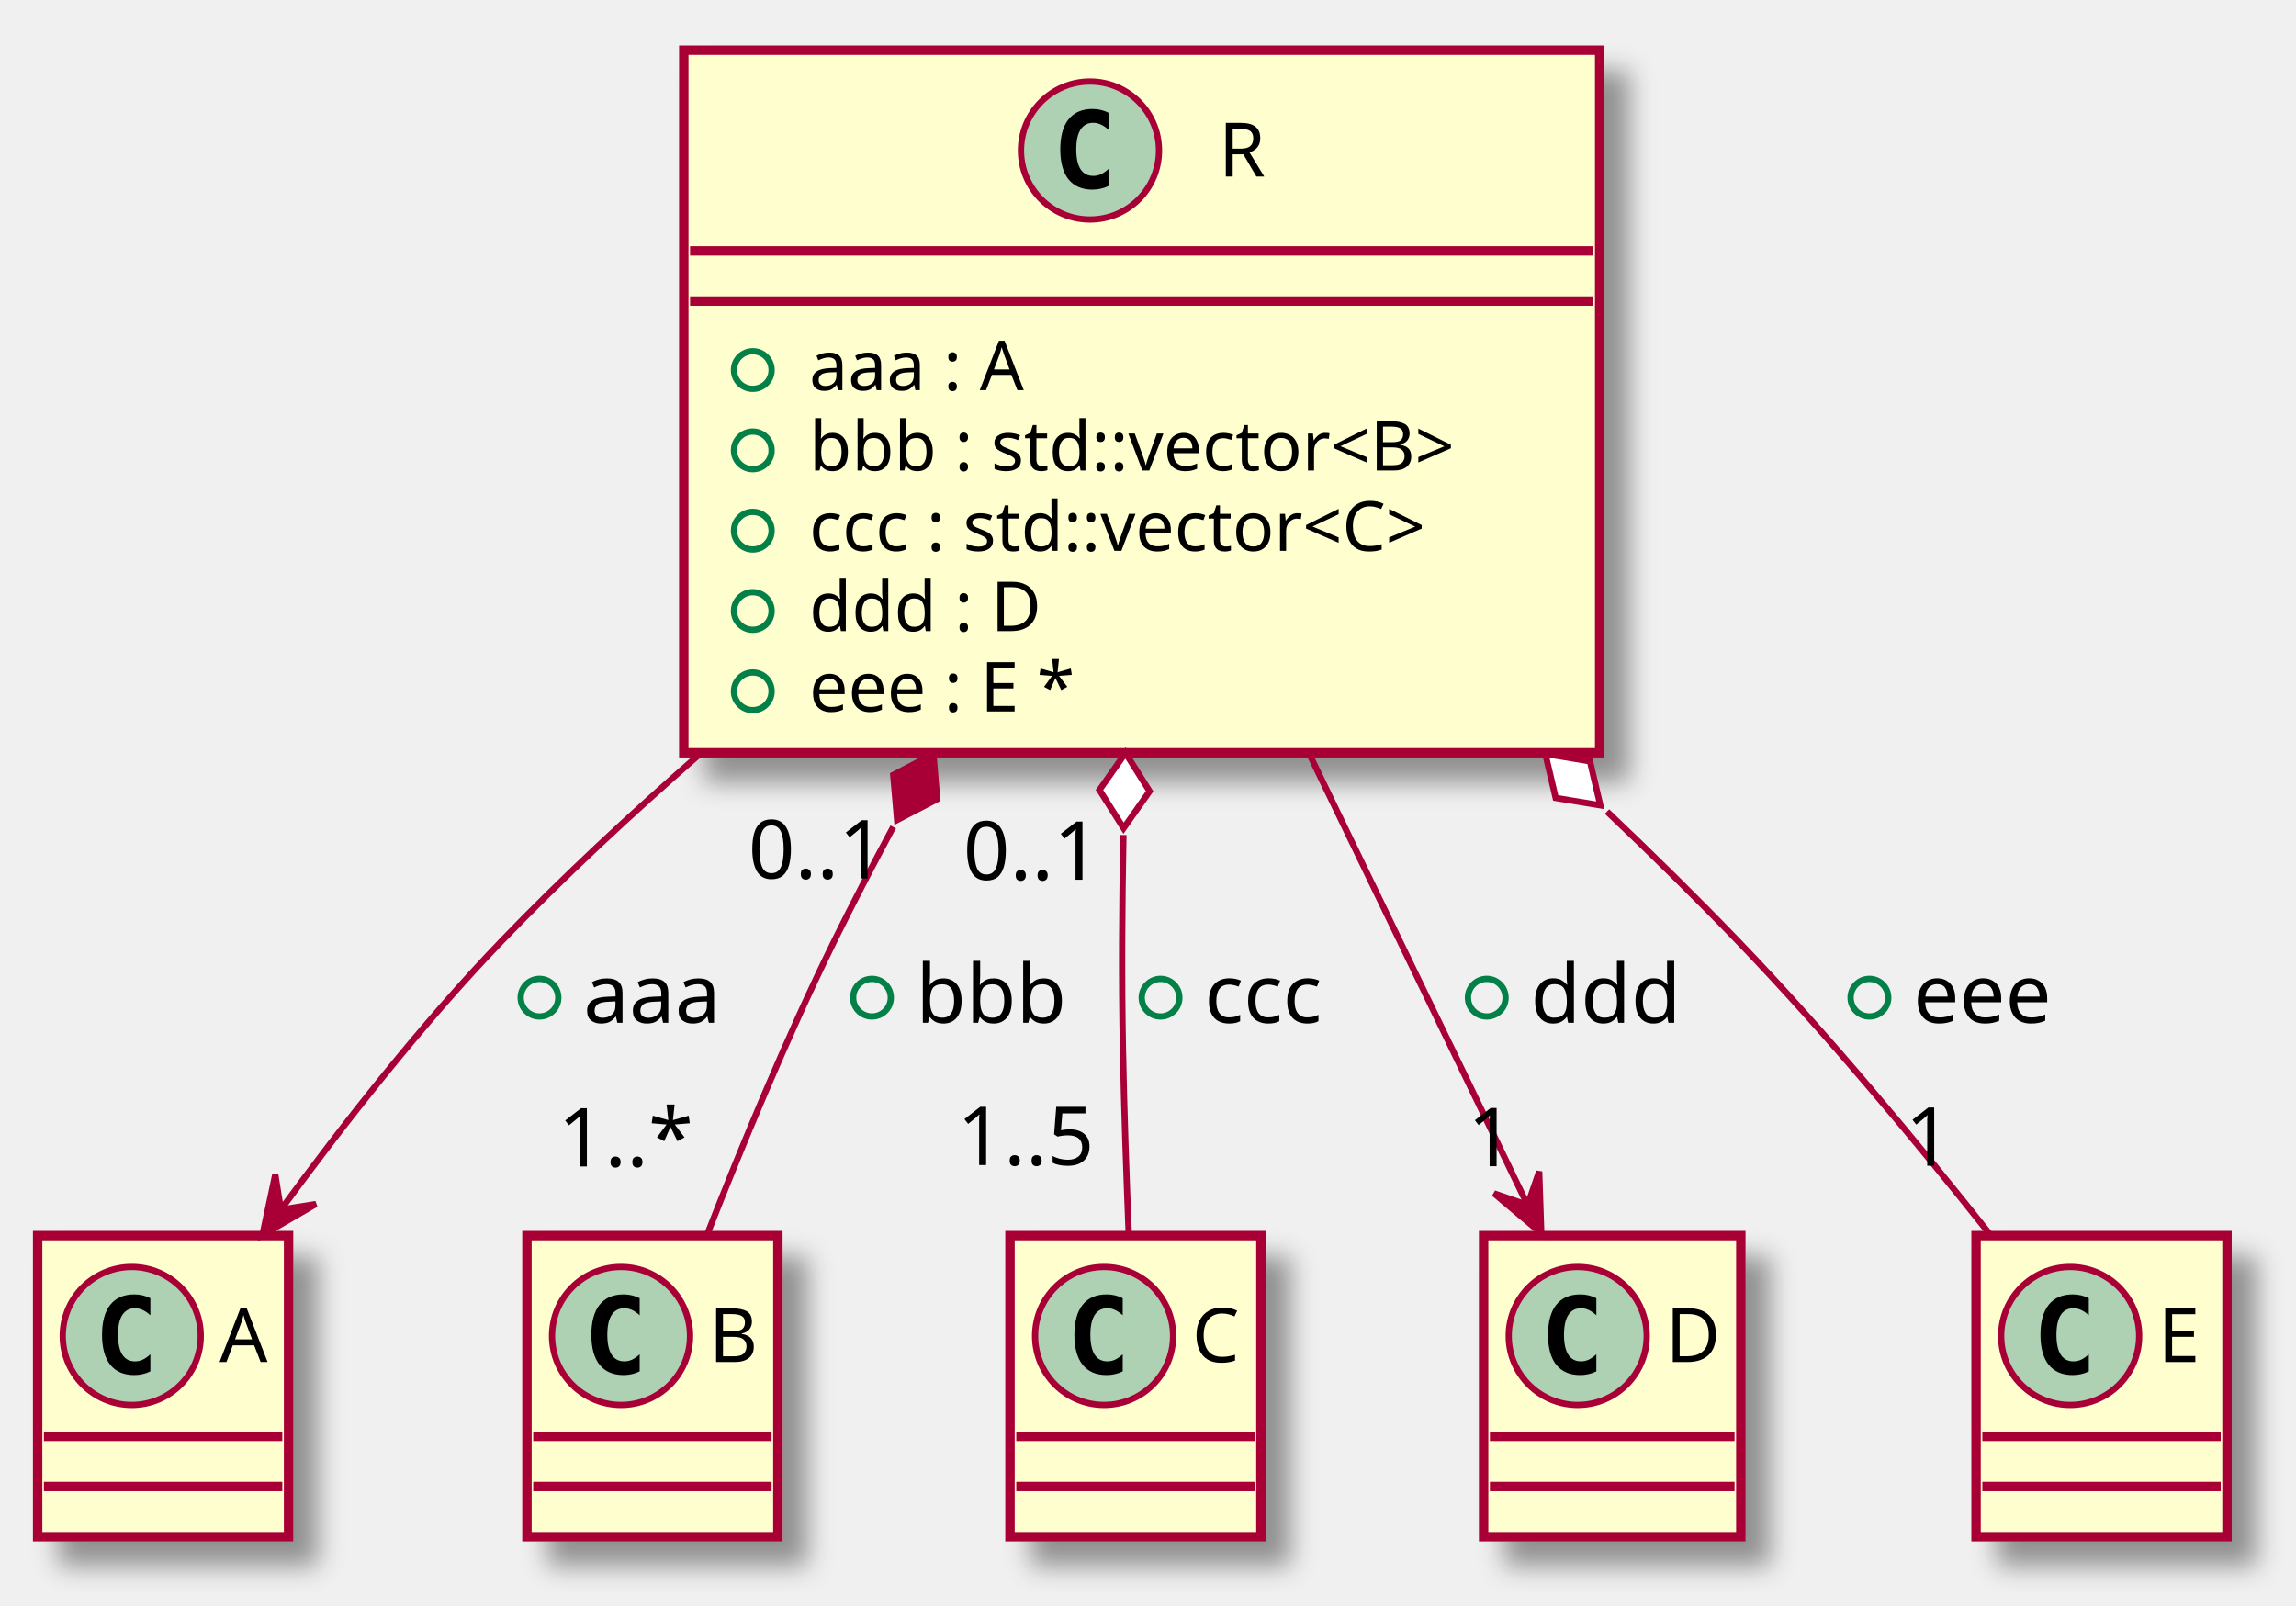
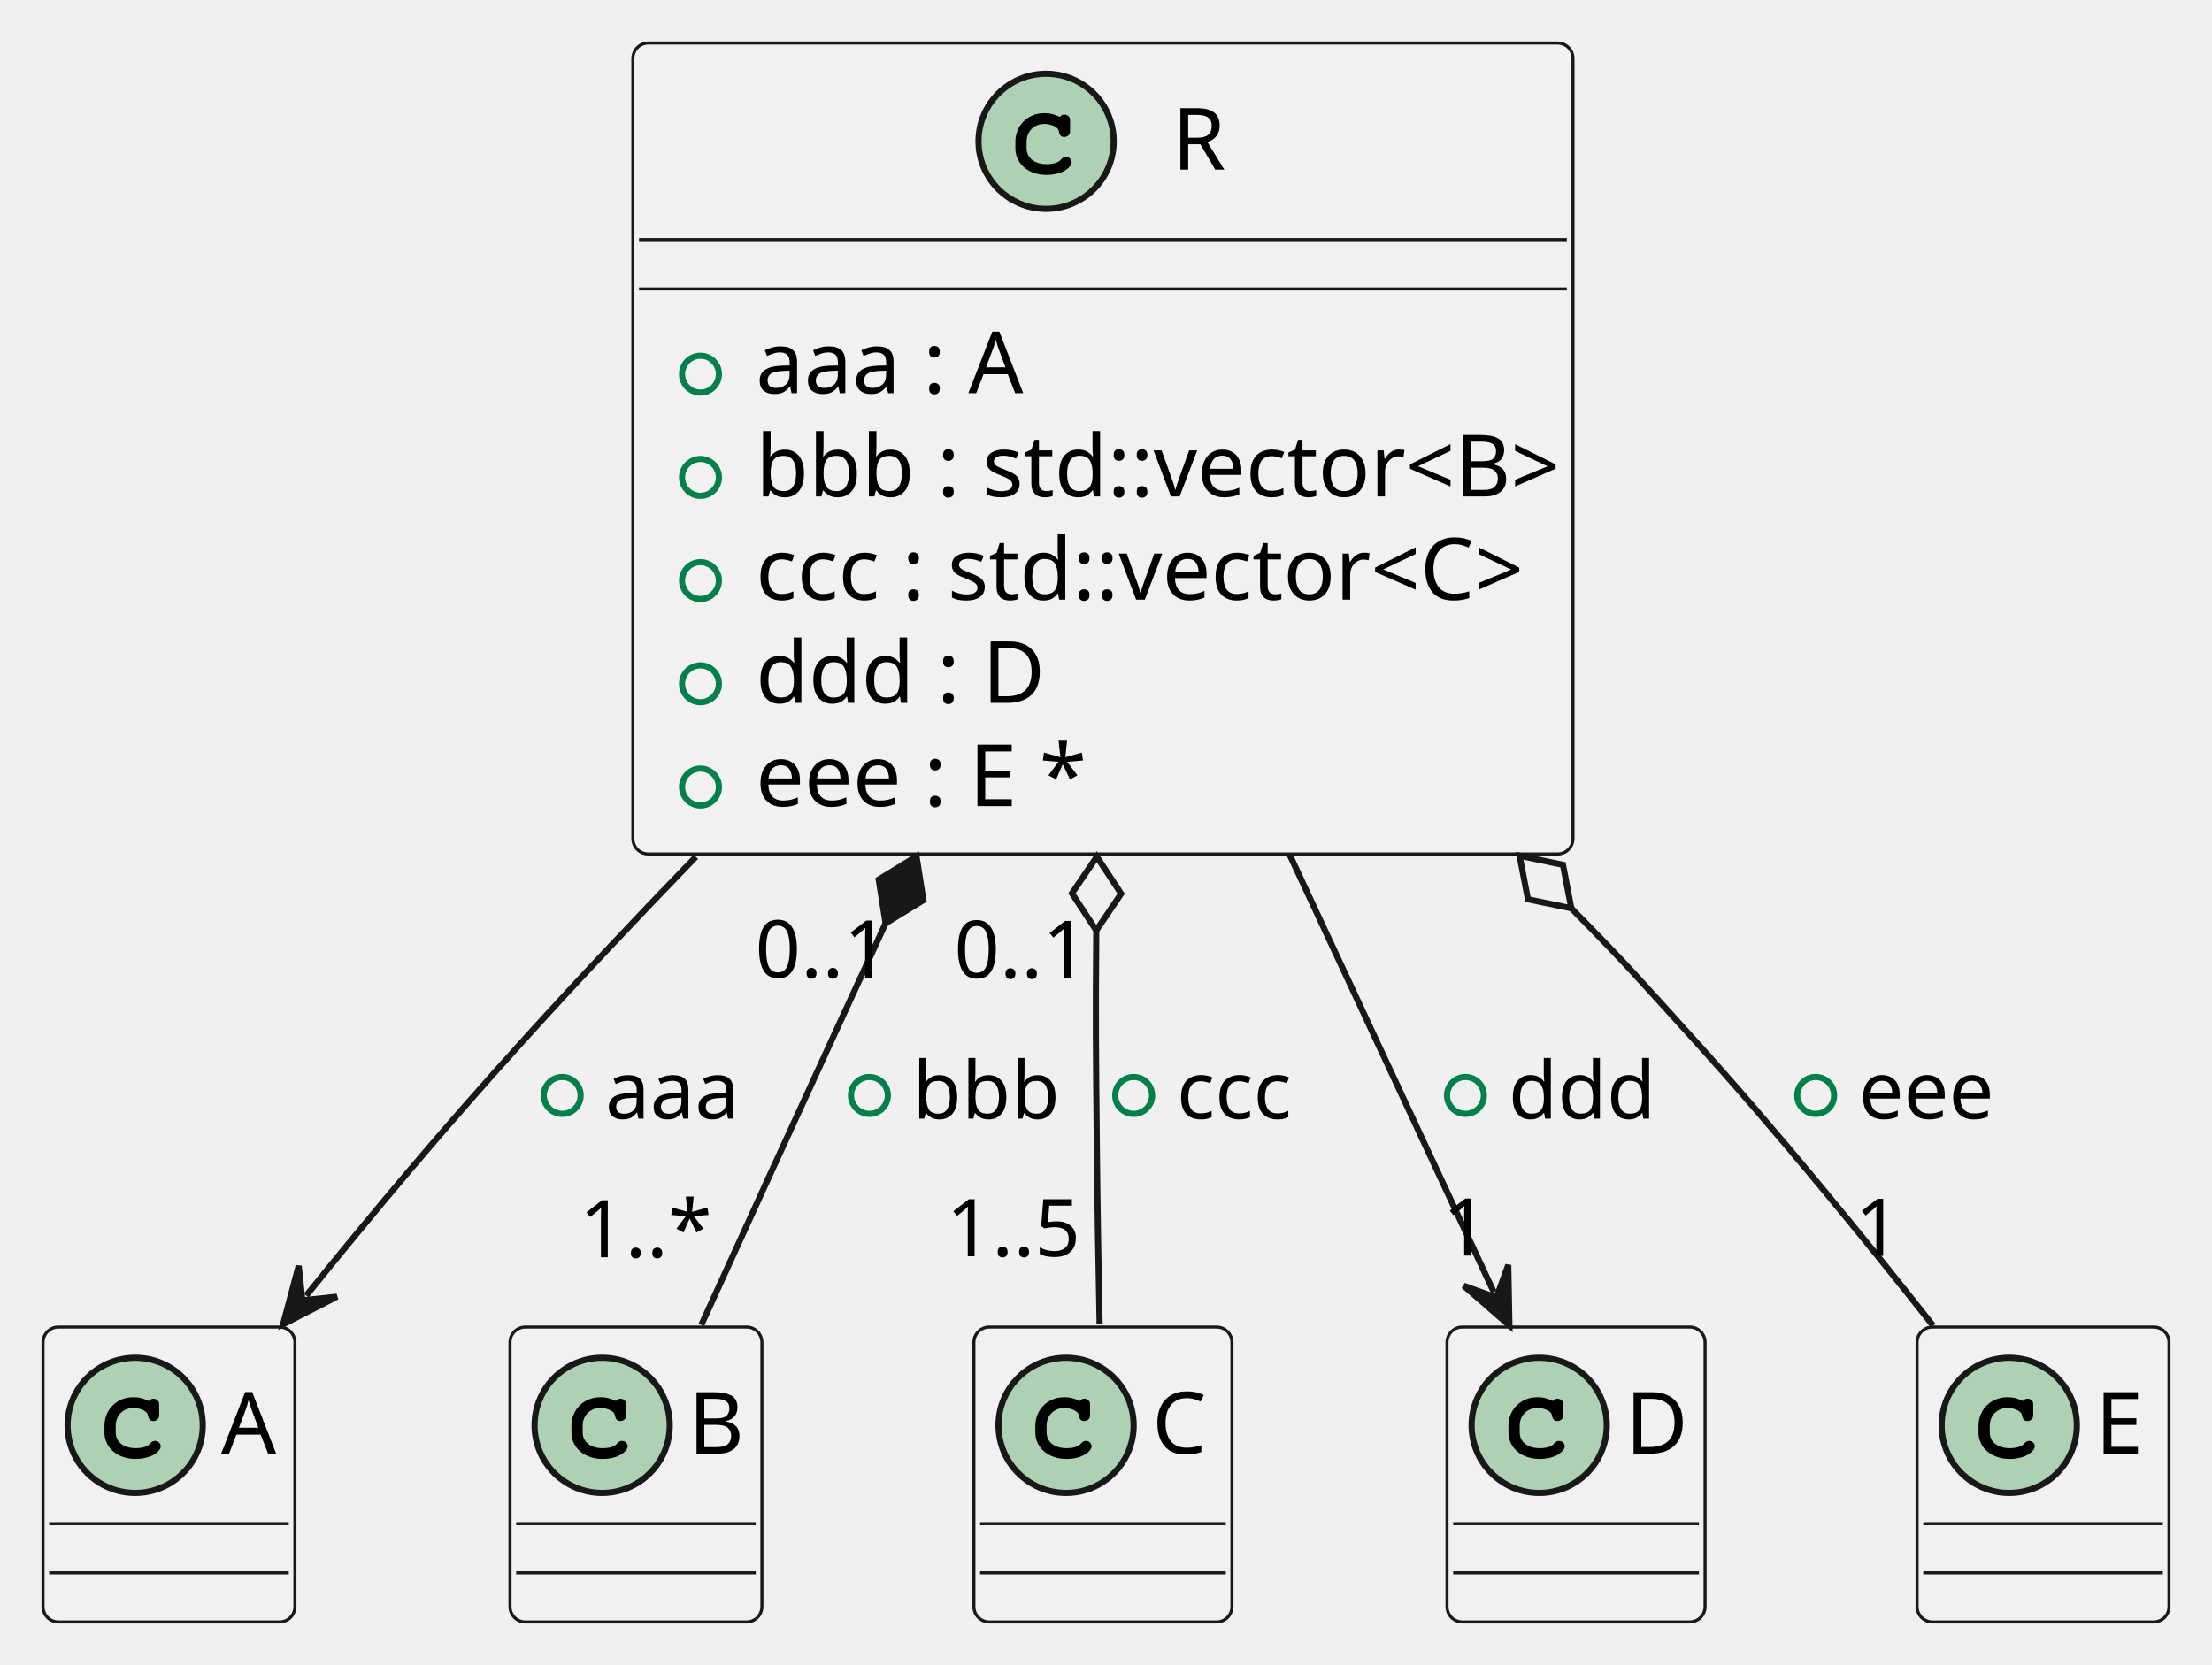
- <svg xmlns="http://www.w3.org/2000/svg" xmlns:xlink="http://www.w3.org/1999/xlink" contentScriptType="application/ecmascript" contentStyleType="text/css" height="256px" preserveAspectRatio="none" style="width:366px;height:256px;" version="1.1" viewBox="0 0 366 256" width="366px" zoomAndPan="magnify">
+ <svg xmlns="http://www.w3.org/2000/svg" xmlns:xlink="http://www.w3.org/1999/xlink" contentStyleType="text/css" height="271px" preserveAspectRatio="none" style="width:360px;height:271px;background:#FFFFFF;" version="1.1" viewBox="0 0 360 271" width="360px" zoomAndPan="magnify">
  <defs>
-     <filter height="300%" id="f13z0hmuox0opi" width="300%" x="-1" y="-1">
-       <feGaussianBlur result="blurOut" stdDeviation="2.0" />
-       <feColorMatrix in="blurOut" result="blurOut2" type="matrix" values="0 0 0 0 0 0 0 0 0 0 0 0 0 0 0 0 0 0 .4 0" />
-       <feOffset dx="4.0" dy="4.0" in="blurOut2" result="blurOut3" />
-       <feBlend in="SourceGraphic" in2="blurOut3" mode="normal" />
-     </filter>
    <style type="text/css">a:hover { text-decoration: underline; }</style>
  </defs>
  <g>
-     <a href="https://github.com/bkryza/clang-uml/blob/cea427e32d9d7aafb723e7542c2fb3f235828ba2/tests/t00030/t00030.cc#L7" target="_top" title="A" xlink:actuate="onRequest" xlink:href="https://github.com/bkryza/clang-uml/blob/cea427e32d9d7aafb723e7542c2fb3f235828ba2/tests/t00030/t00030.cc#L7" xlink:show="new" xlink:title="A" xlink:type="simple">
-       <rect fill="#FEFECE" filter="url(#f13z0hmuox0opi)" height="48" id="C_0000064769484767514424" style="stroke: #A80036; stroke-width: 1.5;" width="40" x="6" y="197" />
-       <ellipse cx="21" cy="213" fill="#ADD1B2" rx="11" ry="11" style="stroke: #A80036; stroke-width: 1.0;" />
-       <path d="M23.969,218.641 Q23.391,218.938 22.75,219.078 Q22.109,219.234 21.406,219.234 Q18.906,219.234 17.578,217.594 Q16.266,215.938 16.266,212.812 Q16.266,209.688 17.578,208.031 Q18.906,206.375 21.406,206.375 Q22.109,206.375 22.75,206.531 Q23.406,206.688 23.969,206.984 L23.969,209.703 Q23.344,209.125 22.75,208.859 Q22.156,208.578 21.531,208.578 Q20.188,208.578 19.5,209.656 Q18.812,210.719 18.812,212.812 Q18.812,214.906 19.5,215.984 Q20.188,217.047 21.531,217.047 Q22.156,217.047 22.75,216.781 Q23.344,216.5 23.969,215.922 L23.969,218.641 Z " />
-       <text fill="#000000" font-family="sans-serif" font-size="12" lengthAdjust="spacingAndGlyphs" textLength="8" x="35" y="217.154">A</text>
-       <line style="stroke: #A80036; stroke-width: 1.5;" x1="7" x2="45" y1="229" y2="229" />
-       <line style="stroke: #A80036; stroke-width: 1.5;" x1="7" x2="45" y1="237" y2="237" />
+     <a href="https://github.com/bkryza/clang-uml/blob/427d110b37885e5ce52a6525f175236affea35fa/tests/t00030/t00030.cc#L7" target="_top" title="A" xlink:actuate="onRequest" xlink:href="https://github.com/bkryza/clang-uml/blob/427d110b37885e5ce52a6525f175236affea35fa/tests/t00030/t00030.cc#L7" xlink:show="new" xlink:title="A" xlink:type="simple">
+       <g id="elem_C_0000064769484767514424">
+         <rect codeLine="2" fill="#F1F1F1" height="48" id="C_0000064769484767514424" rx="2.5" ry="2.5" style="stroke:#181818;stroke-width:0.5;" width="41" x="7" y="216" />
+         <ellipse cx="22" cy="232" fill="#ADD1B2" rx="11" ry="11" style="stroke:#181818;stroke-width:1.0;" />
+         <path d="M17,233.156 C17,235.656 19.141,237.469 22.062,237.469 C23.297,237.469 24.469,237.172 25.219,236.656 C25.828,236.234 26.156,235.812 26.156,235.406 C26.156,234.938 25.734,234.531 25.234,234.531 C25,234.531 24.781,234.609 24.578,234.812 C24.141,235.25 24.141,235.25 23.969,235.344 C23.516,235.578 22.875,235.719 22.109,235.719 C20.109,235.719 18.828,234.703 18.828,233.125 L18.828,232.078 C18.828,230.375 20.047,229.172 21.75,229.172 C22.328,229.172 22.906,229.312 23.375,229.562 C23.844,229.828 24.016,230.016 24.078,230.375 C24.203,231.047 24.453,231.297 24.984,231.297 C25.266,231.297 25.547,231.156 25.734,230.938 C25.859,230.766 25.906,230.594 25.906,230.156 L25.906,228.797 C25.906,228.375 25.891,228.234 25.766,228.062 C25.594,227.812 25.312,227.656 24.984,227.656 C24.672,227.656 24.469,227.766 24.25,228.031 C23.078,227.531 22.641,227.422 21.688,227.422 C19.016,227.422 17,229.438 17,232.062 L17,233.156 Z " fill="#000000" />
+         <text fill="#000000" font-family="sans-serif" font-size="14" lengthAdjust="spacing" textLength="9" x="36" y="236.606">A</text>
+         <line style="stroke:#181818;stroke-width:0.5;" x1="8" x2="47" y1="248" y2="248" />
+         <line style="stroke:#181818;stroke-width:0.5;" x1="8" x2="47" y1="256" y2="256" />
+       </g>
    </a>
-     <a href="https://github.com/bkryza/clang-uml/blob/cea427e32d9d7aafb723e7542c2fb3f235828ba2/tests/t00030/t00030.cc#L9" target="_top" title="B" xlink:actuate="onRequest" xlink:href="https://github.com/bkryza/clang-uml/blob/cea427e32d9d7aafb723e7542c2fb3f235828ba2/tests/t00030/t00030.cc#L9" xlink:show="new" xlink:title="B" xlink:type="simple">
-       <rect fill="#FEFECE" filter="url(#f13z0hmuox0opi)" height="48" id="C_0000156923198106222307" style="stroke: #A80036; stroke-width: 1.5;" width="40" x="84" y="197" />
-       <ellipse cx="99" cy="213" fill="#ADD1B2" rx="11" ry="11" style="stroke: #A80036; stroke-width: 1.0;" />
-       <path d="M101.969,218.641 Q101.391,218.938 100.75,219.078 Q100.109,219.234 99.406,219.234 Q96.906,219.234 95.578,217.594 Q94.266,215.938 94.266,212.812 Q94.266,209.688 95.578,208.031 Q96.906,206.375 99.406,206.375 Q100.109,206.375 100.75,206.531 Q101.406,206.688 101.969,206.984 L101.969,209.703 Q101.344,209.125 100.75,208.859 Q100.156,208.578 99.531,208.578 Q98.188,208.578 97.5,209.656 Q96.812,210.719 96.812,212.812 Q96.812,214.906 97.5,215.984 Q98.188,217.047 99.531,217.047 Q100.156,217.047 100.75,216.781 Q101.344,216.5 101.969,215.922 L101.969,218.641 Z " />
-       <text fill="#000000" font-family="sans-serif" font-size="12" lengthAdjust="spacingAndGlyphs" textLength="8" x="113" y="217.154">B</text>
-       <line style="stroke: #A80036; stroke-width: 1.5;" x1="85" x2="123" y1="229" y2="229" />
-       <line style="stroke: #A80036; stroke-width: 1.5;" x1="85" x2="123" y1="237" y2="237" />
+     <a href="https://github.com/bkryza/clang-uml/blob/427d110b37885e5ce52a6525f175236affea35fa/tests/t00030/t00030.cc#L9" target="_top" title="B" xlink:actuate="onRequest" xlink:href="https://github.com/bkryza/clang-uml/blob/427d110b37885e5ce52a6525f175236affea35fa/tests/t00030/t00030.cc#L9" xlink:show="new" xlink:title="B" xlink:type="simple">
+       <g id="elem_C_0000156923198106222307">
+         <rect codeLine="6" fill="#F1F1F1" height="48" id="C_0000156923198106222307" rx="2.5" ry="2.5" style="stroke:#181818;stroke-width:0.5;" width="41" x="83" y="216" />
+         <ellipse cx="98" cy="232" fill="#ADD1B2" rx="11" ry="11" style="stroke:#181818;stroke-width:1.0;" />
+         <path d="M93,233.156 C93,235.656 95.141,237.469 98.062,237.469 C99.297,237.469 100.469,237.172 101.219,236.656 C101.828,236.234 102.156,235.812 102.156,235.406 C102.156,234.938 101.734,234.531 101.234,234.531 C101,234.531 100.781,234.609 100.578,234.812 C100.141,235.25 100.141,235.25 99.969,235.344 C99.516,235.578 98.875,235.719 98.109,235.719 C96.109,235.719 94.828,234.703 94.828,233.125 L94.828,232.078 C94.828,230.375 96.047,229.172 97.75,229.172 C98.328,229.172 98.906,229.312 99.375,229.562 C99.844,229.828 100.016,230.016 100.078,230.375 C100.203,231.047 100.453,231.297 100.984,231.297 C101.266,231.297 101.547,231.156 101.734,230.938 C101.859,230.766 101.906,230.594 101.906,230.156 L101.906,228.797 C101.906,228.375 101.891,228.234 101.766,228.062 C101.594,227.812 101.312,227.656 100.984,227.656 C100.672,227.656 100.469,227.766 100.25,228.031 C99.078,227.531 98.641,227.422 97.688,227.422 C95.016,227.422 93,229.438 93,232.062 L93,233.156 Z " fill="#000000" />
+         <text fill="#000000" font-family="sans-serif" font-size="14" lengthAdjust="spacing" textLength="9" x="112" y="236.606">B</text>
+         <line style="stroke:#181818;stroke-width:0.5;" x1="84" x2="123" y1="248" y2="248" />
+         <line style="stroke:#181818;stroke-width:0.5;" x1="84" x2="123" y1="256" y2="256" />
+       </g>
    </a>
-     <a href="https://github.com/bkryza/clang-uml/blob/cea427e32d9d7aafb723e7542c2fb3f235828ba2/tests/t00030/t00030.cc#L11" target="_top" title="C" xlink:actuate="onRequest" xlink:href="https://github.com/bkryza/clang-uml/blob/cea427e32d9d7aafb723e7542c2fb3f235828ba2/tests/t00030/t00030.cc#L11" xlink:show="new" xlink:title="C" xlink:type="simple">
-       <rect fill="#FEFECE" filter="url(#f13z0hmuox0opi)" height="48" id="C_0001651557398557662399" style="stroke: #A80036; stroke-width: 1.5;" width="40" x="161" y="197" />
-       <ellipse cx="176" cy="213" fill="#ADD1B2" rx="11" ry="11" style="stroke: #A80036; stroke-width: 1.0;" />
-       <path d="M178.969,218.641 Q178.391,218.938 177.75,219.078 Q177.109,219.234 176.406,219.234 Q173.906,219.234 172.578,217.594 Q171.266,215.938 171.266,212.812 Q171.266,209.688 172.578,208.031 Q173.906,206.375 176.406,206.375 Q177.109,206.375 177.75,206.531 Q178.406,206.688 178.969,206.984 L178.969,209.703 Q178.344,209.125 177.75,208.859 Q177.156,208.578 176.531,208.578 Q175.188,208.578 174.5,209.656 Q173.812,210.719 173.812,212.812 Q173.812,214.906 174.5,215.984 Q175.188,217.047 176.531,217.047 Q177.156,217.047 177.75,216.781 Q178.344,216.5 178.969,215.922 L178.969,218.641 Z " />
-       <text fill="#000000" font-family="sans-serif" font-size="12" lengthAdjust="spacingAndGlyphs" textLength="8" x="190" y="217.154">C</text>
-       <line style="stroke: #A80036; stroke-width: 1.5;" x1="162" x2="200" y1="229" y2="229" />
-       <line style="stroke: #A80036; stroke-width: 1.5;" x1="162" x2="200" y1="237" y2="237" />
+     <a href="https://github.com/bkryza/clang-uml/blob/427d110b37885e5ce52a6525f175236affea35fa/tests/t00030/t00030.cc#L11" target="_top" title="C" xlink:actuate="onRequest" xlink:href="https://github.com/bkryza/clang-uml/blob/427d110b37885e5ce52a6525f175236affea35fa/tests/t00030/t00030.cc#L11" xlink:show="new" xlink:title="C" xlink:type="simple">
+       <g id="elem_C_0001651557398557662399">
+         <rect codeLine="10" fill="#F1F1F1" height="48" id="C_0001651557398557662399" rx="2.5" ry="2.5" style="stroke:#181818;stroke-width:0.5;" width="42" x="158.5" y="216" />
+         <ellipse cx="173.5" cy="232" fill="#ADD1B2" rx="11" ry="11" style="stroke:#181818;stroke-width:1.0;" />
+         <path d="M168.5,233.156 C168.5,235.656 170.641,237.469 173.562,237.469 C174.797,237.469 175.969,237.172 176.719,236.656 C177.328,236.234 177.656,235.812 177.656,235.406 C177.656,234.938 177.234,234.531 176.734,234.531 C176.5,234.531 176.281,234.609 176.078,234.812 C175.641,235.25 175.641,235.25 175.469,235.344 C175.016,235.578 174.375,235.719 173.609,235.719 C171.609,235.719 170.328,234.703 170.328,233.125 L170.328,232.078 C170.328,230.375 171.547,229.172 173.25,229.172 C173.828,229.172 174.406,229.312 174.875,229.562 C175.344,229.828 175.516,230.016 175.578,230.375 C175.703,231.047 175.953,231.297 176.484,231.297 C176.766,231.297 177.047,231.156 177.234,230.938 C177.359,230.766 177.406,230.594 177.406,230.156 L177.406,228.797 C177.406,228.375 177.391,228.234 177.266,228.062 C177.094,227.812 176.812,227.656 176.484,227.656 C176.172,227.656 175.969,227.766 175.75,228.031 C174.578,227.531 174.141,227.422 173.188,227.422 C170.516,227.422 168.5,229.438 168.5,232.062 L168.5,233.156 Z " fill="#000000" />
+         <text fill="#000000" font-family="sans-serif" font-size="14" lengthAdjust="spacing" textLength="10" x="187.5" y="236.606">C</text>
+         <line style="stroke:#181818;stroke-width:0.5;" x1="159.5" x2="199.5" y1="248" y2="248" />
+         <line style="stroke:#181818;stroke-width:0.5;" x1="159.5" x2="199.5" y1="256" y2="256" />
+       </g>
    </a>
-     <a href="https://github.com/bkryza/clang-uml/blob/cea427e32d9d7aafb723e7542c2fb3f235828ba2/tests/t00030/t00030.cc#L13" target="_top" title="D" xlink:actuate="onRequest" xlink:href="https://github.com/bkryza/clang-uml/blob/cea427e32d9d7aafb723e7542c2fb3f235828ba2/tests/t00030/t00030.cc#L13" xlink:show="new" xlink:title="D" xlink:type="simple">
-       <rect fill="#FEFECE" filter="url(#f13z0hmuox0opi)" height="48" id="C_0001089781072752262158" style="stroke: #A80036; stroke-width: 1.5;" width="41" x="236.5" y="197" />
-       <ellipse cx="251.5" cy="213" fill="#ADD1B2" rx="11" ry="11" style="stroke: #A80036; stroke-width: 1.0;" />
-       <path d="M254.469,218.641 Q253.891,218.938 253.25,219.078 Q252.609,219.234 251.906,219.234 Q249.406,219.234 248.078,217.594 Q246.766,215.938 246.766,212.812 Q246.766,209.688 248.078,208.031 Q249.406,206.375 251.906,206.375 Q252.609,206.375 253.25,206.531 Q253.906,206.688 254.469,206.984 L254.469,209.703 Q253.844,209.125 253.25,208.859 Q252.656,208.578 252.031,208.578 Q250.688,208.578 250,209.656 Q249.312,210.719 249.312,212.812 Q249.312,214.906 250,215.984 Q250.688,217.047 252.031,217.047 Q252.656,217.047 253.25,216.781 Q253.844,216.5 254.469,215.922 L254.469,218.641 Z " />
-       <text fill="#000000" font-family="sans-serif" font-size="12" lengthAdjust="spacingAndGlyphs" textLength="9" x="265.5" y="217.154">D</text>
-       <line style="stroke: #A80036; stroke-width: 1.5;" x1="237.5" x2="276.5" y1="229" y2="229" />
-       <line style="stroke: #A80036; stroke-width: 1.5;" x1="237.5" x2="276.5" y1="237" y2="237" />
+     <a href="https://github.com/bkryza/clang-uml/blob/427d110b37885e5ce52a6525f175236affea35fa/tests/t00030/t00030.cc#L13" target="_top" title="D" xlink:actuate="onRequest" xlink:href="https://github.com/bkryza/clang-uml/blob/427d110b37885e5ce52a6525f175236affea35fa/tests/t00030/t00030.cc#L13" xlink:show="new" xlink:title="D" xlink:type="simple">
+       <g id="elem_C_0001089781072752262158">
+         <rect codeLine="14" fill="#F1F1F1" height="48" id="C_0001089781072752262158" rx="2.5" ry="2.5" style="stroke:#181818;stroke-width:0.5;" width="42" x="235.5" y="216" />
+         <ellipse cx="250.5" cy="232" fill="#ADD1B2" rx="11" ry="11" style="stroke:#181818;stroke-width:1.0;" />
+         <path d="M245.5,233.156 C245.5,235.656 247.641,237.469 250.562,237.469 C251.797,237.469 252.969,237.172 253.719,236.656 C254.328,236.234 254.656,235.812 254.656,235.406 C254.656,234.938 254.234,234.531 253.734,234.531 C253.5,234.531 253.281,234.609 253.078,234.812 C252.641,235.25 252.641,235.25 252.469,235.344 C252.016,235.578 251.375,235.719 250.609,235.719 C248.609,235.719 247.328,234.703 247.328,233.125 L247.328,232.078 C247.328,230.375 248.547,229.172 250.25,229.172 C250.828,229.172 251.406,229.312 251.875,229.562 C252.344,229.828 252.516,230.016 252.578,230.375 C252.703,231.047 252.953,231.297 253.484,231.297 C253.766,231.297 254.047,231.156 254.234,230.938 C254.359,230.766 254.406,230.594 254.406,230.156 L254.406,228.797 C254.406,228.375 254.391,228.234 254.266,228.062 C254.094,227.812 253.812,227.656 253.484,227.656 C253.172,227.656 252.969,227.766 252.75,228.031 C251.578,227.531 251.141,227.422 250.188,227.422 C247.516,227.422 245.5,229.438 245.5,232.062 L245.5,233.156 Z " fill="#000000" />
+         <text fill="#000000" font-family="sans-serif" font-size="14" lengthAdjust="spacing" textLength="10" x="264.5" y="236.606">D</text>
+         <line style="stroke:#181818;stroke-width:0.5;" x1="236.5" x2="276.5" y1="248" y2="248" />
+         <line style="stroke:#181818;stroke-width:0.5;" x1="236.5" x2="276.5" y1="256" y2="256" />
+       </g>
    </a>
-     <a href="https://github.com/bkryza/clang-uml/blob/cea427e32d9d7aafb723e7542c2fb3f235828ba2/tests/t00030/t00030.cc#L15" target="_top" title="E" xlink:actuate="onRequest" xlink:href="https://github.com/bkryza/clang-uml/blob/cea427e32d9d7aafb723e7542c2fb3f235828ba2/tests/t00030/t00030.cc#L15" xlink:show="new" xlink:title="E" xlink:type="simple">
-       <rect fill="#FEFECE" filter="url(#f13z0hmuox0opi)" height="48" id="C_0000425964641881054607" style="stroke: #A80036; stroke-width: 1.5;" width="40" x="315" y="197" />
-       <ellipse cx="330" cy="213" fill="#ADD1B2" rx="11" ry="11" style="stroke: #A80036; stroke-width: 1.0;" />
-       <path d="M332.969,218.641 Q332.391,218.938 331.75,219.078 Q331.109,219.234 330.406,219.234 Q327.906,219.234 326.578,217.594 Q325.266,215.938 325.266,212.812 Q325.266,209.688 326.578,208.031 Q327.906,206.375 330.406,206.375 Q331.109,206.375 331.75,206.531 Q332.406,206.688 332.969,206.984 L332.969,209.703 Q332.344,209.125 331.75,208.859 Q331.156,208.578 330.531,208.578 Q329.188,208.578 328.5,209.656 Q327.812,210.719 327.812,212.812 Q327.812,214.906 328.5,215.984 Q329.188,217.047 330.531,217.047 Q331.156,217.047 331.75,216.781 Q332.344,216.5 332.969,215.922 L332.969,218.641 Z " />
-       <text fill="#000000" font-family="sans-serif" font-size="12" lengthAdjust="spacingAndGlyphs" textLength="8" x="344" y="217.154">E</text>
-       <line style="stroke: #A80036; stroke-width: 1.5;" x1="316" x2="354" y1="229" y2="229" />
-       <line style="stroke: #A80036; stroke-width: 1.5;" x1="316" x2="354" y1="237" y2="237" />
+     <a href="https://github.com/bkryza/clang-uml/blob/427d110b37885e5ce52a6525f175236affea35fa/tests/t00030/t00030.cc#L15" target="_top" title="E" xlink:actuate="onRequest" xlink:href="https://github.com/bkryza/clang-uml/blob/427d110b37885e5ce52a6525f175236affea35fa/tests/t00030/t00030.cc#L15" xlink:show="new" xlink:title="E" xlink:type="simple">
+       <g id="elem_C_0000425964641881054607">
+         <rect codeLine="18" fill="#F1F1F1" height="48" id="C_0000425964641881054607" rx="2.5" ry="2.5" style="stroke:#181818;stroke-width:0.5;" width="41" x="312" y="216" />
+         <ellipse cx="327" cy="232" fill="#ADD1B2" rx="11" ry="11" style="stroke:#181818;stroke-width:1.0;" />
+         <path d="M322,233.156 C322,235.656 324.141,237.469 327.062,237.469 C328.297,237.469 329.469,237.172 330.219,236.656 C330.828,236.234 331.156,235.812 331.156,235.406 C331.156,234.938 330.734,234.531 330.234,234.531 C330,234.531 329.781,234.609 329.578,234.812 C329.141,235.25 329.141,235.25 328.969,235.344 C328.516,235.578 327.875,235.719 327.109,235.719 C325.109,235.719 323.828,234.703 323.828,233.125 L323.828,232.078 C323.828,230.375 325.047,229.172 326.75,229.172 C327.328,229.172 327.906,229.312 328.375,229.562 C328.844,229.828 329.016,230.016 329.078,230.375 C329.203,231.047 329.453,231.297 329.984,231.297 C330.266,231.297 330.547,231.156 330.734,230.938 C330.859,230.766 330.906,230.594 330.906,230.156 L330.906,228.797 C330.906,228.375 330.891,228.234 330.766,228.062 C330.594,227.812 330.312,227.656 329.984,227.656 C329.672,227.656 329.469,227.766 329.25,228.031 C328.078,227.531 327.641,227.422 326.688,227.422 C324.016,227.422 322,229.438 322,232.062 L322,233.156 Z " fill="#000000" />
+         <text fill="#000000" font-family="sans-serif" font-size="14" lengthAdjust="spacing" textLength="9" x="341" y="236.606">E</text>
+         <line style="stroke:#181818;stroke-width:0.5;" x1="313" x2="352" y1="248" y2="248" />
+         <line style="stroke:#181818;stroke-width:0.5;" x1="313" x2="352" y1="256" y2="256" />
+       </g>
    </a>
-     <a href="https://github.com/bkryza/clang-uml/blob/cea427e32d9d7aafb723e7542c2fb3f235828ba2/tests/t00030/t00030.cc#L17" target="_top" title="R" xlink:actuate="onRequest" xlink:href="https://github.com/bkryza/clang-uml/blob/cea427e32d9d7aafb723e7542c2fb3f235828ba2/tests/t00030/t00030.cc#L17" xlink:show="new" xlink:title="R" xlink:type="simple">
-       <rect fill="#FEFECE" filter="url(#f13z0hmuox0opi)" height="112.023" id="C_0000263468735940481091" style="stroke: #A80036; stroke-width: 1.5;" width="146" x="109" y="8" />
-       <ellipse cx="173.75" cy="24" fill="#ADD1B2" rx="11" ry="11" style="stroke: #A80036; stroke-width: 1.0;" />
-       <path d="M176.719,29.641 Q176.141,29.938 175.5,30.078 Q174.859,30.234 174.156,30.234 Q171.656,30.234 170.328,28.594 Q169.016,26.938 169.016,23.812 Q169.016,20.688 170.328,19.031 Q171.656,17.375 174.156,17.375 Q174.859,17.375 175.5,17.531 Q176.156,17.688 176.719,17.984 L176.719,20.703 Q176.094,20.125 175.5,19.859 Q174.906,19.578 174.281,19.578 Q172.938,19.578 172.25,20.656 Q171.562,21.719 171.562,23.812 Q171.562,25.906 172.25,26.984 Q172.938,28.047 174.281,28.047 Q174.906,28.047 175.5,27.781 Q176.094,27.5 176.719,26.922 L176.719,29.641 Z " />
-       <text fill="#000000" font-family="sans-serif" font-size="12" lengthAdjust="spacingAndGlyphs" textLength="8" x="194.25" y="28.154">R</text>
-       <line style="stroke: #A80036; stroke-width: 1.5;" x1="110" x2="254" y1="40" y2="40" />
-       <line style="stroke: #A80036; stroke-width: 1.5;" x1="110" x2="254" y1="48" y2="48" />
+     <a href="https://github.com/bkryza/clang-uml/blob/427d110b37885e5ce52a6525f175236affea35fa/tests/t00030/t00030.cc#L17" target="_top" title="R" xlink:actuate="onRequest" xlink:href="https://github.com/bkryza/clang-uml/blob/427d110b37885e5ce52a6525f175236affea35fa/tests/t00030/t00030.cc#L17" xlink:show="new" xlink:title="R" xlink:type="simple">
+       <g id="elem_C_0000263468735940481091">
+         <rect codeLine="22" fill="#F1F1F1" height="132" id="C_0000263468735940481091" rx="2.5" ry="2.5" style="stroke:#181818;stroke-width:0.5;" width="153" x="103" y="7" />
+         <ellipse cx="170.25" cy="23" fill="#ADD1B2" rx="11" ry="11" style="stroke:#181818;stroke-width:1.0;" />
+         <path d="M165.25,24.156 C165.25,26.656 167.391,28.469 170.312,28.469 C171.547,28.469 172.719,28.172 173.469,27.656 C174.078,27.234 174.406,26.812 174.406,26.406 C174.406,25.938 173.984,25.531 173.484,25.531 C173.25,25.531 173.031,25.609 172.828,25.812 C172.391,26.25 172.391,26.25 172.219,26.344 C171.766,26.578 171.125,26.719 170.359,26.719 C168.359,26.719 167.078,25.703 167.078,24.125 L167.078,23.078 C167.078,21.375 168.297,20.172 170,20.172 C170.578,20.172 171.156,20.312 171.625,20.562 C172.094,20.828 172.266,21.016 172.328,21.375 C172.453,22.047 172.703,22.297 173.234,22.297 C173.516,22.297 173.797,22.156 173.984,21.938 C174.109,21.766 174.156,21.594 174.156,21.156 L174.156,19.797 C174.156,19.375 174.141,19.234 174.016,19.062 C173.844,18.812 173.562,18.656 173.234,18.656 C172.922,18.656 172.719,18.766 172.5,19.031 C171.328,18.531 170.891,18.422 169.938,18.422 C167.266,18.422 165.25,20.438 165.25,23.062 L165.25,24.156 Z " fill="#000000" />
+         <text fill="#000000" font-family="sans-serif" font-size="14" lengthAdjust="spacing" textLength="10" x="190.75" y="27.606">R</text>
+         <line style="stroke:#181818;stroke-width:0.5;" x1="104" x2="255" y1="39" y2="39" />
+         <line style="stroke:#181818;stroke-width:0.5;" x1="104" x2="255" y1="47" y2="47" />
+         <a href="https://github.com/bkryza/clang-uml/blob/427d110b37885e5ce52a6525f175236affea35fa/tests/t00030/t00030.cc#L19" target="_top" title="aaa" xlink:actuate="onRequest" xlink:href="https://github.com/bkryza/clang-uml/blob/427d110b37885e5ce52a6525f175236affea35fa/tests/t00030/t00030.cc#L19" xlink:show="new" xlink:title="aaa" xlink:type="simple">
+           <rect fill="#F1F1F1" height="10" style="stroke:none;stroke-width:1.0;" width="20" x="109" y="55.9" />
+           <ellipse cx="114" cy="60.9" fill="none" rx="3" ry="3" style="stroke:#038048;stroke-width:1.0;" />
+         </a>
+         <a href="https://github.com/bkryza/clang-uml/blob/427d110b37885e5ce52a6525f175236affea35fa/tests/t00030/t00030.cc#L19" target="_top" title="aaa" xlink:actuate="onRequest" xlink:href="https://github.com/bkryza/clang-uml/blob/427d110b37885e5ce52a6525f175236affea35fa/tests/t00030/t00030.cc#L19" xlink:show="new" xlink:title="aaa" xlink:type="simple">
+           <text fill="#000000" font-family="sans-serif" font-size="14" lengthAdjust="spacing" textLength="45" x="123" y="64.006">aaa : A</text>
+         </a>
+         <a href="https://github.com/bkryza/clang-uml/blob/427d110b37885e5ce52a6525f175236affea35fa/tests/t00030/t00030.cc#L22" target="_top" title="bbb" xlink:actuate="onRequest" xlink:href="https://github.com/bkryza/clang-uml/blob/427d110b37885e5ce52a6525f175236affea35fa/tests/t00030/t00030.cc#L22" xlink:show="new" xlink:title="bbb" xlink:type="simple">
+           <rect fill="#F1F1F1" height="10" style="stroke:none;stroke-width:1.0;" width="20" x="109" y="72.7" />
+           <ellipse cx="114" cy="77.7" fill="none" rx="3" ry="3" style="stroke:#038048;stroke-width:1.0;" />
+         </a>
+         <a href="https://github.com/bkryza/clang-uml/blob/427d110b37885e5ce52a6525f175236affea35fa/tests/t00030/t00030.cc#L22" target="_top" title="bbb" xlink:actuate="onRequest" xlink:href="https://github.com/bkryza/clang-uml/blob/427d110b37885e5ce52a6525f175236affea35fa/tests/t00030/t00030.cc#L22" xlink:show="new" xlink:title="bbb" xlink:type="simple">
+           <text fill="#000000" font-family="sans-serif" font-size="14" lengthAdjust="spacing" textLength="127" x="123" y="80.806">bbb : std::vector&lt;B&gt;</text>
+         </a>
+         <a href="https://github.com/bkryza/clang-uml/blob/427d110b37885e5ce52a6525f175236affea35fa/tests/t00030/t00030.cc#L25" target="_top" title="ccc" xlink:actuate="onRequest" xlink:href="https://github.com/bkryza/clang-uml/blob/427d110b37885e5ce52a6525f175236affea35fa/tests/t00030/t00030.cc#L25" xlink:show="new" xlink:title="ccc" xlink:type="simple">
+           <rect fill="#F1F1F1" height="10" style="stroke:none;stroke-width:1.0;" width="20" x="109" y="89.5" />
+           <ellipse cx="114" cy="94.5" fill="none" rx="3" ry="3" style="stroke:#038048;stroke-width:1.0;" />
+         </a>
+         <a href="https://github.com/bkryza/clang-uml/blob/427d110b37885e5ce52a6525f175236affea35fa/tests/t00030/t00030.cc#L25" target="_top" title="ccc" xlink:actuate="onRequest" xlink:href="https://github.com/bkryza/clang-uml/blob/427d110b37885e5ce52a6525f175236affea35fa/tests/t00030/t00030.cc#L25" xlink:show="new" xlink:title="ccc" xlink:type="simple">
+           <text fill="#000000" font-family="sans-serif" font-size="14" lengthAdjust="spacing" textLength="125" x="123" y="97.606">ccc : std::vector&lt;C&gt;</text>
+         </a>
+         <a href="https://github.com/bkryza/clang-uml/blob/427d110b37885e5ce52a6525f175236affea35fa/tests/t00030/t00030.cc#L28" target="_top" title="ddd" xlink:actuate="onRequest" xlink:href="https://github.com/bkryza/clang-uml/blob/427d110b37885e5ce52a6525f175236affea35fa/tests/t00030/t00030.cc#L28" xlink:show="new" xlink:title="ddd" xlink:type="simple">
+           <rect fill="#F1F1F1" height="10" style="stroke:none;stroke-width:1.0;" width="20" x="109" y="106.3" />
+           <ellipse cx="114" cy="111.3" fill="none" rx="3" ry="3" style="stroke:#038048;stroke-width:1.0;" />
+         </a>
+         <a href="https://github.com/bkryza/clang-uml/blob/427d110b37885e5ce52a6525f175236affea35fa/tests/t00030/t00030.cc#L28" target="_top" title="ddd" xlink:actuate="onRequest" xlink:href="https://github.com/bkryza/clang-uml/blob/427d110b37885e5ce52a6525f175236affea35fa/tests/t00030/t00030.cc#L28" xlink:show="new" xlink:title="ddd" xlink:type="simple">
+           <text fill="#000000" font-family="sans-serif" font-size="14" lengthAdjust="spacing" textLength="46" x="123" y="114.406">ddd : D</text>
+         </a>
+         <a href="https://github.com/bkryza/clang-uml/blob/427d110b37885e5ce52a6525f175236affea35fa/tests/t00030/t00030.cc#L31" target="_top" title="eee" xlink:actuate="onRequest" xlink:href="https://github.com/bkryza/clang-uml/blob/427d110b37885e5ce52a6525f175236affea35fa/tests/t00030/t00030.cc#L31" xlink:show="new" xlink:title="eee" xlink:type="simple">
+           <rect fill="#F1F1F1" height="10" style="stroke:none;stroke-width:1.0;" width="20" x="109" y="123.1" />
+           <ellipse cx="114" cy="128.1" fill="none" rx="3" ry="3" style="stroke:#038048;stroke-width:1.0;" />
+         </a>
+         <a href="https://github.com/bkryza/clang-uml/blob/427d110b37885e5ce52a6525f175236affea35fa/tests/t00030/t00030.cc#L31" target="_top" title="eee" xlink:actuate="onRequest" xlink:href="https://github.com/bkryza/clang-uml/blob/427d110b37885e5ce52a6525f175236affea35fa/tests/t00030/t00030.cc#L31" xlink:show="new" xlink:title="eee" xlink:type="simple">
+           <text fill="#000000" font-family="sans-serif" font-size="14" lengthAdjust="spacing" textLength="54" x="123" y="131.206">eee : E *</text>
+         </a>
+       </g>
    </a>
-     <a href="https://github.com/bkryza/clang-uml/blob/cea427e32d9d7aafb723e7542c2fb3f235828ba2/tests/t00030/t00030.cc#L19" target="_top" title="aaa" xlink:actuate="onRequest" xlink:href="https://github.com/bkryza/clang-uml/blob/cea427e32d9d7aafb723e7542c2fb3f235828ba2/tests/t00030/t00030.cc#L19" xlink:show="new" xlink:title="aaa" xlink:type="simple">
-       <rect fill="#FEFECE" height="10" style="stroke: none; stroke-width: 1.0;" width="20" x="115" y="54" />
-       <ellipse cx="120" cy="59" fill="none" rx="3" ry="3" style="stroke: #038048; stroke-width: 1.0;" />
-     </a>
-     <a href="https://github.com/bkryza/clang-uml/blob/cea427e32d9d7aafb723e7542c2fb3f235828ba2/tests/t00030/t00030.cc#L19" target="_top" title="aaa" xlink:actuate="onRequest" xlink:href="https://github.com/bkryza/clang-uml/blob/cea427e32d9d7aafb723e7542c2fb3f235828ba2/tests/t00030/t00030.cc#L19" xlink:show="new" xlink:title="aaa" xlink:type="simple">
-       <text fill="#000000" font-family="sans-serif" font-size="11" lengthAdjust="spacingAndGlyphs" textLength="40" x="129" y="62.21">aaa : A</text>
-     </a>
-     <a href="https://github.com/bkryza/clang-uml/blob/cea427e32d9d7aafb723e7542c2fb3f235828ba2/tests/t00030/t00030.cc#L22" target="_top" title="bbb" xlink:actuate="onRequest" xlink:href="https://github.com/bkryza/clang-uml/blob/cea427e32d9d7aafb723e7542c2fb3f235828ba2/tests/t00030/t00030.cc#L22" xlink:show="new" xlink:title="bbb" xlink:type="simple">
-       <rect fill="#FEFECE" height="10" style="stroke: none; stroke-width: 1.0;" width="20" x="115" y="66.805" />
-       <ellipse cx="120" cy="71.805" fill="none" rx="3" ry="3" style="stroke: #038048; stroke-width: 1.0;" />
-     </a>
-     <a href="https://github.com/bkryza/clang-uml/blob/cea427e32d9d7aafb723e7542c2fb3f235828ba2/tests/t00030/t00030.cc#L22" target="_top" title="bbb" xlink:actuate="onRequest" xlink:href="https://github.com/bkryza/clang-uml/blob/cea427e32d9d7aafb723e7542c2fb3f235828ba2/tests/t00030/t00030.cc#L22" xlink:show="new" xlink:title="bbb" xlink:type="simple">
-       <text fill="#000000" font-family="sans-serif" font-size="11" lengthAdjust="spacingAndGlyphs" textLength="120" x="129" y="75.015">bbb : std::vector&lt;B&gt;</text>
-     </a>
-     <a href="https://github.com/bkryza/clang-uml/blob/cea427e32d9d7aafb723e7542c2fb3f235828ba2/tests/t00030/t00030.cc#L25" target="_top" title="ccc" xlink:actuate="onRequest" xlink:href="https://github.com/bkryza/clang-uml/blob/cea427e32d9d7aafb723e7542c2fb3f235828ba2/tests/t00030/t00030.cc#L25" xlink:show="new" xlink:title="ccc" xlink:type="simple">
-       <rect fill="#FEFECE" height="10" style="stroke: none; stroke-width: 1.0;" width="20" x="115" y="79.609" />
-       <ellipse cx="120" cy="84.609" fill="none" rx="3" ry="3" style="stroke: #038048; stroke-width: 1.0;" />
-     </a>
-     <a href="https://github.com/bkryza/clang-uml/blob/cea427e32d9d7aafb723e7542c2fb3f235828ba2/tests/t00030/t00030.cc#L25" target="_top" title="ccc" xlink:actuate="onRequest" xlink:href="https://github.com/bkryza/clang-uml/blob/cea427e32d9d7aafb723e7542c2fb3f235828ba2/tests/t00030/t00030.cc#L25" xlink:show="new" xlink:title="ccc" xlink:type="simple">
-       <text fill="#000000" font-family="sans-serif" font-size="11" lengthAdjust="spacingAndGlyphs" textLength="117" x="129" y="87.82">ccc : std::vector&lt;C&gt;</text>
-     </a>
-     <a href="https://github.com/bkryza/clang-uml/blob/cea427e32d9d7aafb723e7542c2fb3f235828ba2/tests/t00030/t00030.cc#L28" target="_top" title="ddd" xlink:actuate="onRequest" xlink:href="https://github.com/bkryza/clang-uml/blob/cea427e32d9d7aafb723e7542c2fb3f235828ba2/tests/t00030/t00030.cc#L28" xlink:show="new" xlink:title="ddd" xlink:type="simple">
-       <rect fill="#FEFECE" height="10" style="stroke: none; stroke-width: 1.0;" width="20" x="115" y="92.414" />
-       <ellipse cx="120" cy="97.414" fill="none" rx="3" ry="3" style="stroke: #038048; stroke-width: 1.0;" />
-     </a>
-     <a href="https://github.com/bkryza/clang-uml/blob/cea427e32d9d7aafb723e7542c2fb3f235828ba2/tests/t00030/t00030.cc#L28" target="_top" title="ddd" xlink:actuate="onRequest" xlink:href="https://github.com/bkryza/clang-uml/blob/cea427e32d9d7aafb723e7542c2fb3f235828ba2/tests/t00030/t00030.cc#L28" xlink:show="new" xlink:title="ddd" xlink:type="simple">
-       <text fill="#000000" font-family="sans-serif" font-size="11" lengthAdjust="spacingAndGlyphs" textLength="41" x="129" y="100.624">ddd : D</text>
-     </a>
-     <a href="https://github.com/bkryza/clang-uml/blob/cea427e32d9d7aafb723e7542c2fb3f235828ba2/tests/t00030/t00030.cc#L31" target="_top" title="eee" xlink:actuate="onRequest" xlink:href="https://github.com/bkryza/clang-uml/blob/cea427e32d9d7aafb723e7542c2fb3f235828ba2/tests/t00030/t00030.cc#L31" xlink:show="new" xlink:title="eee" xlink:type="simple">
-       <rect fill="#FEFECE" height="10" style="stroke: none; stroke-width: 1.0;" width="20" x="115" y="105.219" />
-       <ellipse cx="120" cy="110.219" fill="none" rx="3" ry="3" style="stroke: #038048; stroke-width: 1.0;" />
-     </a>
-     <a href="https://github.com/bkryza/clang-uml/blob/cea427e32d9d7aafb723e7542c2fb3f235828ba2/tests/t00030/t00030.cc#L31" target="_top" title="eee" xlink:actuate="onRequest" xlink:href="https://github.com/bkryza/clang-uml/blob/cea427e32d9d7aafb723e7542c2fb3f235828ba2/tests/t00030/t00030.cc#L31" xlink:show="new" xlink:title="eee" xlink:type="simple">
-       <text fill="#000000" font-family="sans-serif" font-size="11" lengthAdjust="spacingAndGlyphs" textLength="50" x="129" y="113.429">eee : E *</text>
-     </a>
-     <path d="M111.59,120.19 C100.65,129.74 89.75,139.87 80,150 C67.26,163.23 54.64,179.38 44.8,192.83 " fill="none" id="C_0000263468735940481091-&gt;C_0000064769484767514424" style="stroke: #A80036; stroke-width: 1.0;" />
-     <polygon fill="#A80036" points="41.84,196.91,50.359,191.968,44.773,192.861,43.88,187.275,41.84,196.91" style="stroke: #A80036; stroke-width: 1.0;" />
-     <ellipse cx="86" cy="159.066" fill="none" rx="3" ry="3" style="stroke: #038048; stroke-width: 1.0;" />
-     <text fill="#000000" font-family="sans-serif" font-size="13" lengthAdjust="spacingAndGlyphs" textLength="24" x="93" y="163.067">aaa</text>
-     <path d="M142.39,131.84 C139.12,137.93 135.94,144.04 133,150 C125.44,165.34 118.08,183.15 112.67,196.97 " fill="none" id="C_0000263468735940481091&lt;-C_0000156923198106222307" style="stroke: #A80036; stroke-width: 1.0;" />
-     <polygon fill="#A80036" points="148.79,120.22,142.393,123.549,143.006,130.734,149.403,127.405,148.79,120.22" style="stroke: #A80036; stroke-width: 1.0;" />
-     <ellipse cx="139" cy="159.066" fill="none" rx="3" ry="3" style="stroke: #038048; stroke-width: 1.0;" />
-     <text fill="#000000" font-family="sans-serif" font-size="13" lengthAdjust="spacingAndGlyphs" textLength="24" x="146" y="163.067">bbb</text>
-     <text fill="#000000" font-family="sans-serif" font-size="13" lengthAdjust="spacingAndGlyphs" textLength="24" x="119.28" y="140.059">0..1</text>
-     <text fill="#000000" font-family="sans-serif" font-size="13" lengthAdjust="spacingAndGlyphs" textLength="23" x="88.945" y="185.974">1..*</text>
-     <path d="M179.08,133.13 C178.86,144.44 178.79,156.05 179,167 C179.18,176.76 179.56,187.52 179.93,196.79 " fill="none" id="C_0000263468735940481091&lt;-C_0001651557398557662399" style="stroke: #A80036; stroke-width: 1.0;" />
-     <polygon fill="#FFFFFF" points="179.41,120.05,175.26,125.947,179.107,132.046,183.257,126.149,179.41,120.05" style="stroke: #A80036; stroke-width: 1.0;" />
-     <ellipse cx="185" cy="159.066" fill="none" rx="3" ry="3" style="stroke: #038048; stroke-width: 1.0;" />
-     <text fill="#000000" font-family="sans-serif" font-size="13" lengthAdjust="spacingAndGlyphs" textLength="21" x="192" y="163.067">ccc</text>
-     <text fill="#000000" font-family="sans-serif" font-size="13" lengthAdjust="spacingAndGlyphs" textLength="24" x="153.541" y="140.266">0..1</text>
-     <text fill="#000000" font-family="sans-serif" font-size="13" lengthAdjust="spacingAndGlyphs" textLength="24" x="152.581" y="185.748">1..5</text>
-     <path d="M208.65,120.08 C220.43,144.41 233.76,171.96 243.43,191.97 " fill="none" id="C_0000263468735940481091-&gt;C_0001089781072752262158" style="stroke: #A80036; stroke-width: 1.0;" />
-     <polygon fill="#A80036" points="245.69,196.62,245.356,186.777,243.506,192.123,238.16,190.272,245.69,196.62" style="stroke: #A80036; stroke-width: 1.0;" />
-     <ellipse cx="237" cy="159.066" fill="none" rx="3" ry="3" style="stroke: #038048; stroke-width: 1.0;" />
-     <text fill="#000000" font-family="sans-serif" font-size="13" lengthAdjust="spacingAndGlyphs" textLength="24" x="244" y="163.067">ddd</text>
-     <text fill="#000000" font-family="sans-serif" font-size="13" lengthAdjust="spacingAndGlyphs" textLength="8" x="233.958" y="185.932">1</text>
-     <path d="M256.17,129.39 C263.35,136.2 270.4,143.15 277,150 C291.34,164.89 306.19,182.88 317.28,196.88 " fill="none" id="C_0000263468735940481091&lt;-C_0000425964641881054607" style="stroke: #A80036; stroke-width: 1.0;" />
-     <polygon fill="#FFFFFF" points="246.34,120.2,247.989,127.22,255.104,128.397,253.454,121.377,246.34,120.2" style="stroke: #A80036; stroke-width: 1.0;" />
-     <ellipse cx="298" cy="159.066" fill="none" rx="3" ry="3" style="stroke: #038048; stroke-width: 1.0;" />
-     <text fill="#000000" font-family="sans-serif" font-size="13" lengthAdjust="spacingAndGlyphs" textLength="24" x="305" y="163.067">eee</text>
-     <text fill="#000000" font-family="sans-serif" font-size="13" lengthAdjust="spacingAndGlyphs" textLength="8" x="303.714" y="185.861">1</text>
+     <g id="link_C_0000263468735940481091_C_0000064769484767514424">
+       <path codeLine="30" d="M113.25,139.46 C103.8,149.23 94.3,159.28 85.5,169 C71.83,184.09 60.979,197.081 49.839,210.881 " fill="none" id="C_0000263468735940481091-to-C_0000064769484767514424" style="stroke:#181818;stroke-width:1.0;" />
+       <polygon fill="#181818" points="46.07,215.55,54.836,211.06,49.211,211.659,48.611,206.035,46.07,215.55" style="stroke:#181818;stroke-width:1.0;" />
+       <ellipse cx="91.5" cy="178.3" fill="none" rx="3" ry="3" style="stroke:#038048;stroke-width:1.0;" />
+       <text fill="#000000" font-family="sans-serif" font-size="13" lengthAdjust="spacing" textLength="21" x="98.5" y="182.077">aaa</text>
+     </g>
+     <g id="link_C_0000263468735940481091_C_0000156923198106222307">
+       <path codeLine="31" d="M144.13,150.285 C139.55,160.205 139.91,159.42 135.5,169 C128.35,184.54 120.35,202.04 114.14,215.65 " fill="none" id="C_0000263468735940481091-backto-C_0000156923198106222307" style="stroke:#181818;stroke-width:1.0;" />
+       <polygon fill="#181818" points="149.16,139.39,143.013,143.161,144.13,150.285,150.277,146.514,149.16,139.39" style="stroke:#181818;stroke-width:1.0;" />
+       <ellipse cx="141.5" cy="178.3" fill="none" rx="3" ry="3" style="stroke:#038048;stroke-width:1.0;" />
+       <text fill="#000000" font-family="sans-serif" font-size="13" lengthAdjust="spacing" textLength="21" x="148.5" y="182.077">bbb</text>
+       <text fill="#000000" font-family="sans-serif" font-size="13" lengthAdjust="spacing" textLength="22" x="122.897" y="159.118">0..1</text>
+       <text fill="#000000" font-family="sans-serif" font-size="13" lengthAdjust="spacing" textLength="20" x="94.304" y="204.642">1..*</text>
+     </g>
+     <g id="link_C_0000263468735940481091_C_0001651557398557662399">
+       <path codeLine="32" d="M178.416,151.44 C178.296,166.72 178.36,170.93 178.5,186 C178.59,195.66 178.78,206.32 178.96,215.52 " fill="none" id="C_0000263468735940481091-backto-C_0001651557398557662399" style="stroke:#181818;stroke-width:1.0;" />
+       <polygon fill="none" points="178.51,139.44,174.463,145.408,178.416,151.44,182.463,145.471,178.51,139.44" style="stroke:#181818;stroke-width:1.0;" />
+       <ellipse cx="184.5" cy="178.3" fill="none" rx="3" ry="3" style="stroke:#038048;stroke-width:1.0;" />
+       <text fill="#000000" font-family="sans-serif" font-size="13" lengthAdjust="spacing" textLength="21" x="191.5" y="182.077">ccc</text>
+       <text fill="#000000" font-family="sans-serif" font-size="13" lengthAdjust="spacing" textLength="22" x="155.274" y="159.173">0..1</text>
+       <text fill="#000000" font-family="sans-serif" font-size="13" lengthAdjust="spacing" textLength="22" x="154.003" y="204.479">1..5</text>
+     </g>
+     <g id="link_C_0000263468735940481091_C_0001089781072752262158">
+       <path codeLine="33" d="M209.93,139.21 C222.54,166.24 233.821,190.414 243.111,210.304 " fill="none" id="C_0000263468735940481091-to-C_0001089781072752262158" style="stroke:#181818;stroke-width:1.0;" />
+       <polygon fill="#181818" points="245.65,215.74,245.465,205.893,243.534,211.21,238.217,209.278,245.65,215.74" style="stroke:#181818;stroke-width:1.0;" />
+       <ellipse cx="238.5" cy="178.3" fill="none" rx="3" ry="3" style="stroke:#038048;stroke-width:1.0;" />
+       <text fill="#000000" font-family="sans-serif" font-size="13" lengthAdjust="spacing" textLength="21" x="245.5" y="182.077">ddd</text>
+       <text fill="#000000" font-family="sans-serif" font-size="13" lengthAdjust="spacing" textLength="7" x="234.793" y="204.362">1</text>
+     </g>
+     <g id="link_C_0000263468735940481091_C_0000425964641881054607">
+       <path codeLine="34" d="M255.73,147.84 C265.37,157.631 266.6,159.19 275.5,169 C289.19,184.09 303.68,201.9 314.62,215.78 " fill="none" id="C_0000263468735940481091-backto-C_0000425964641881054607" style="stroke:#181818;stroke-width:1.0;" />
+       <polygon fill="none" points="247.31,139.29,248.67,146.372,255.73,147.84,254.37,140.759,247.31,139.29" style="stroke:#181818;stroke-width:1.0;" />
+       <ellipse cx="295.5" cy="178.3" fill="none" rx="3" ry="3" style="stroke:#038048;stroke-width:1.0;" />
+       <text fill="#000000" font-family="sans-serif" font-size="13" lengthAdjust="spacing" textLength="21" x="302.5" y="182.077">eee</text>
+       <text fill="#000000" font-family="sans-serif" font-size="13" lengthAdjust="spacing" textLength="7" x="301.874" y="204.413">1</text>
+     </g>
  </g>
</svg>
